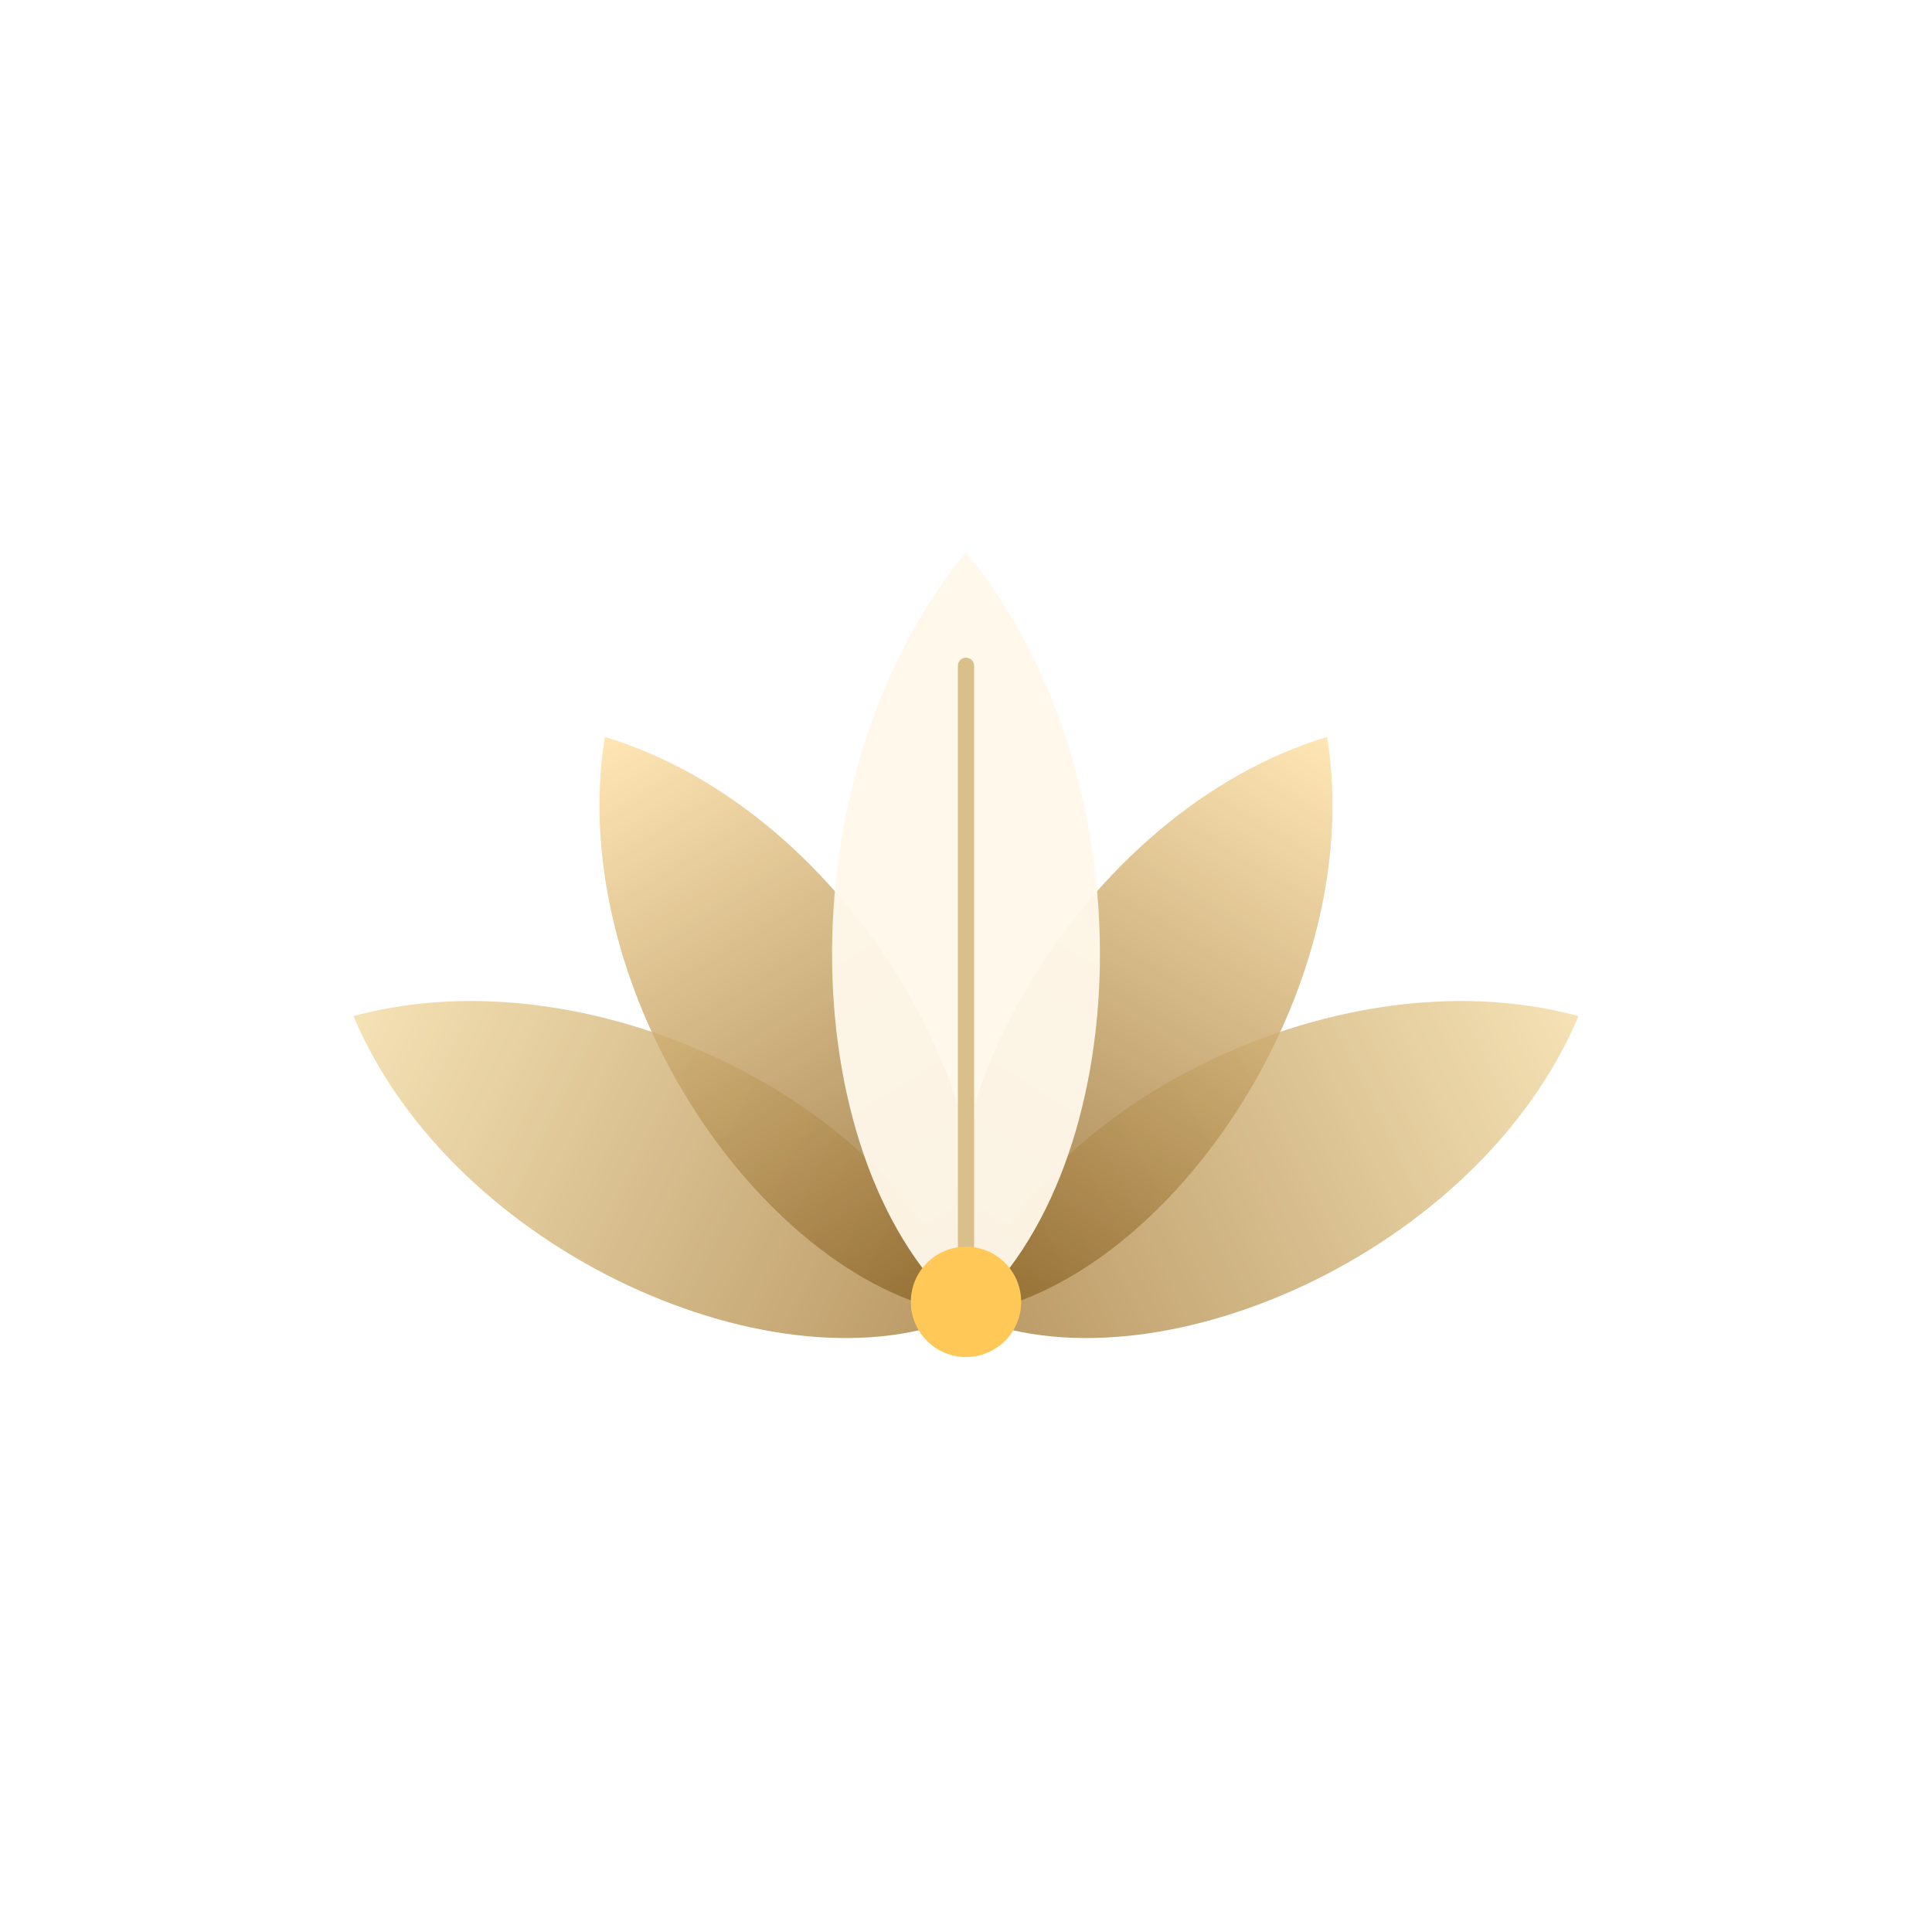
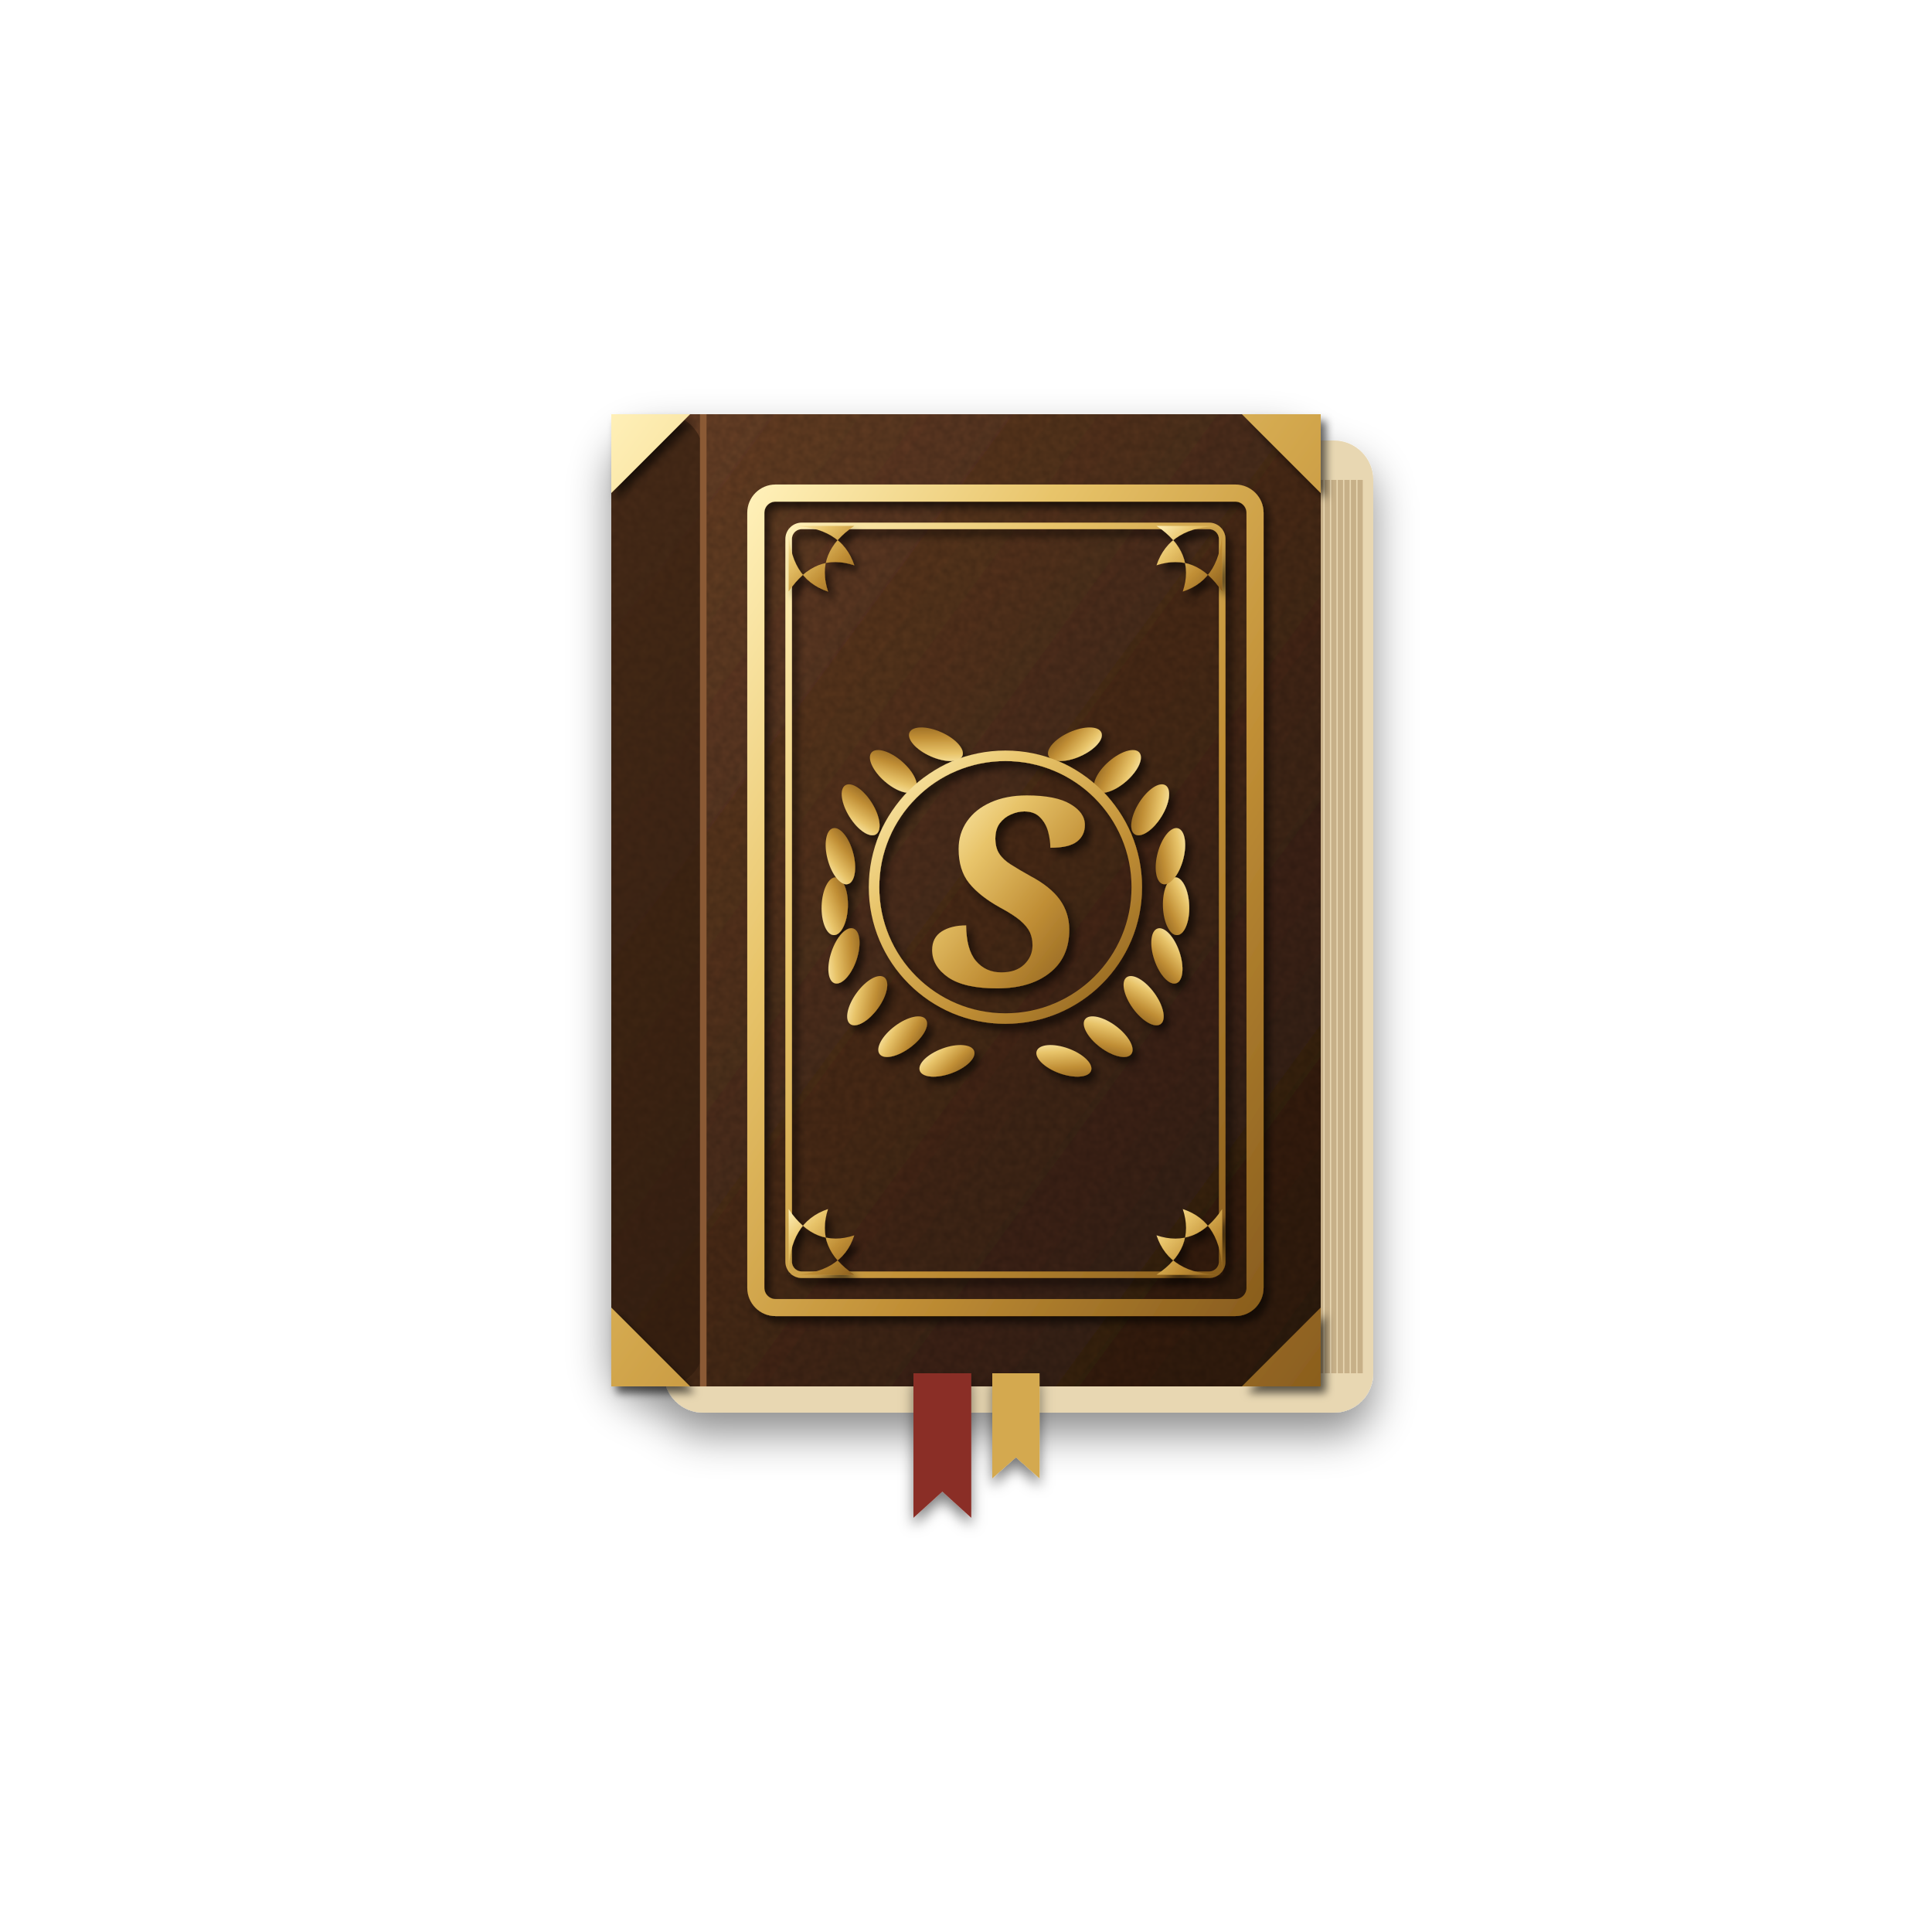
- <svg xmlns="http://www.w3.org/2000/svg" viewBox="0 0 1024 1024">
+ <svg xmlns="http://www.w3.org/2000/svg" viewBox="0 0 100 100" width="1024" height="1024">
  <defs>
-     <linearGradient id="bg" x1="0" y1="0" x2="0" y2="1">
-       <stop offset="0" stop-color="#3A2E1F" />
-       <stop offset="1" stop-color="#15110C" />
+     <radialGradient id="bgR" cx=".5" cy=".42" r=".75">
+       <stop offset="0" stop-color="#5C3E27" />
+       <stop offset=".6" stop-color="#2E1E13" />
+       <stop offset="1" stop-color="#160E08" />
+     </radialGradient>
+     <radialGradient id="bgCream" cx=".5" cy=".4" r=".8">
+       <stop offset="0" stop-color="#FFF8E8" />
+       <stop offset=".7" stop-color="#EFDDB8" />
+       <stop offset="1" stop-color="#D9BF8E" />
+     </radialGradient>
+     <linearGradient id="g" x1="0" y1="0" x2="1" y2="1">
+       <stop offset="0" stop-color="#FFF0B8" />
+       <stop offset=".3" stop-color="#E8C46A" />
+       <stop offset=".65" stop-color="#C08E35" />
+       <stop offset="1" stop-color="#8A5E1E" />
    </linearGradient>
-     <linearGradient id="p" x1="0" y1="1" x2="0" y2="0">
-       <stop offset="0" stop-color="#A67D3A" />
-       <stop offset="1" stop-color="#F2D9A0" />
+     <linearGradient id="gV" x1="0" y1="0" x2="0" y2="1">
+       <stop offset="0" stop-color="#FFF0B8" />
+       <stop offset=".45" stop-color="#E2B95C" />
+       <stop offset="1" stop-color="#9A6A24" />
    </linearGradient>
-     <linearGradient id="p2" x1="0" y1="1" x2="0" y2="0">
-       <stop offset="0" stop-color="#8A6428" />
-       <stop offset="1" stop-color="#FFE2A8" />
+     <linearGradient id="pL" x1="0" y1="0" x2="1" y2="0">
+       <stop offset="0" stop-color="#F3E4C4" />
+       <stop offset=".8" stop-color="#FFF7E6" />
+       <stop offset="1" stop-color="#CDB58A" />
    </linearGradient>
-     <radialGradient id="glow" cx="0.5" cy="0.62" r="0.45">
-       <stop offset="0" stop-color="#D6B16C" stop-opacity="0.55" />
-       <stop offset="1" stop-color="#D6B16C" stop-opacity="0" />
+     <linearGradient id="pR" x1="1" y1="0" x2="0" y2="0">
+       <stop offset="0" stop-color="#EBDAB6" />
+       <stop offset=".8" stop-color="#FFF7E6" />
+       <stop offset="1" stop-color="#CDB58A" />
+     </linearGradient>
+     <radialGradient id="glow" cx=".5" cy=".5" r=".5">
+       <stop offset="0" stop-color="#FFE7A0" stop-opacity=".85" />
+       <stop offset=".4" stop-color="#F0C25A" stop-opacity=".35" />
+       <stop offset="1" stop-color="#F0C25A" stop-opacity="0" />
    </radialGradient>
+     <radialGradient id="flame" cx=".5" cy=".7" r=".6">
+       <stop offset="0" stop-color="#FFFFFF" />
+       <stop offset=".3" stop-color="#FFF1A8" />
+       <stop offset=".7" stop-color="#F5A623" />
+       <stop offset="1" stop-color="#C0541A" />
+     </radialGradient>
+     <linearGradient id="leather" x1="0" y1="0" x2="1" y2="1">
+       <stop offset="0" stop-color="#6E4428" />
+       <stop offset=".5" stop-color="#4A2C19" />
+       <stop offset="1" stop-color="#2C190D" />
+     </linearGradient>
+     <linearGradient id="wax" x1="0" y1="0" x2="1" y2="1">
+       <stop offset="0" stop-color="#B8584A" />
+       <stop offset=".5" stop-color="#8A2E25" />
+       <stop offset="1" stop-color="#5A1812" />
+     </linearGradient>
+     <filter id="blur2">
+       <feGaussianBlur stdDeviation="1.2" />
+     </filter>
+     <filter id="sh" x="-20%" y="-20%" width="140%" height="140%">
+       <feDropShadow dx="0" dy="1.6" stdDeviation="1.6" flood-color="#000" flood-opacity=".45" />
+     </filter>
+     <filter id="shS" x="-20%" y="-20%" width="140%" height="140%">
+       <feDropShadow dx="0" dy=".6" stdDeviation=".5" flood-color="#000" flood-opacity=".5" />
+     </filter>
+     <filter id="tex">
+       <feTurbulence type="fractalNoise" baseFrequency="1.6" numOctaves="2" seed="3" />
+       <feColorMatrix values="0 0 0 0 0  0 0 0 0 0  0 0 0 0 0  0 0 0 .22 0" />
+       <feComposite in2="SourceGraphic" operator="in" />
+     </filter>
+     <filter id="emb">
+       <feDropShadow dx="-.3" dy="-.3" stdDeviation=".2" flood-color="#FFF3C4" flood-opacity=".6" />
+       <feDropShadow dx=".4" dy=".5" stdDeviation=".3" flood-color="#000" flood-opacity=".6" />
+     </filter>
  </defs>
-   <g transform="translate(512 512) scale(0.86) translate(-512 -545)">
-     <g transform="translate(512 760)">
-       <path id="pt" d="M0,0 C 95,-80 105,-300 0,-420 C -105,-300 -95,-80 0,0 Z" fill="url(#p)" opacity="0.78" transform="rotate(-64)" />
-       <path d="M0,0 C 95,-80 105,-300 0,-420 C -105,-300 -95,-80 0,0 Z" fill="url(#p)" opacity="0.78" transform="rotate(64)" />
-       <path d="M0,0 C 95,-80 105,-300 0,-420 C -105,-300 -95,-80 0,0 Z" fill="url(#p2)" opacity="0.85" transform="rotate(-32)" />
-       <path d="M0,0 C 95,-80 105,-300 0,-420 C -105,-300 -95,-80 0,0 Z" fill="url(#p2)" opacity="0.85" transform="rotate(32)" />
-       <path d="M0,0 C 105,-90 115,-330 0,-470 C -115,-330 -105,-90 0,0 Z" fill="#FFF8EA" opacity="0.95" />
-       <path d="M0,-40 L0,-400" stroke="#D9C08A" stroke-width="10" stroke-linecap="round" />
-       <circle cx="0" cy="-8" r="34" fill="#FFC857" />
+   <g transform="translate(50 50) scale(.68) translate(-48 -53)">
+     <g filter="url(#sh)">
+       <rect x="25" y="13" width="54" height="74" rx="3" fill="#E8D7B2" />
+       <g stroke="#C7B088" stroke-width=".4">
+         <path d="M74 16 V84" />
+         <path d="M74.5 16 V84" />
+         <path d="M75 16 V84" />
+         <path d="M75.5 16 V84" />
+         <path d="M76 16 V84" />
+         <path d="M76.5 16 V84" />
+         <path d="M77 16 V84" />
+         <path d="M77.5 16 V84" />
+         <path d="M78 16 V84" />
+       </g>
+       <rect x="21" y="11" width="54" height="74" rx="3.5" fill="url(#leather)" />
    </g>
+     <rect x="21" y="11" width="54" height="74" rx="3.5" fill="#000" filter="url(#tex)" />
+     <rect x="21" y="11" width="7" height="74" rx="3" fill="#2A170B" opacity=".55" />
+     <path d="M28 11 V85" stroke="#8B5A35" stroke-width=".5" />
+     <g fill="none" stroke="url(#g)" filter="url(#emb)">
+       <rect x="32" y="17" width="38" height="62" rx="1.5" stroke-width="1.3" />
+       <rect x="34.5" y="19.5" width="33" height="57" rx="1" stroke-width=".5" />
+     </g>
+     <g filter="url(#emb)">
+       <path d="M34.5 19.5 q4 0 5 3 q-3 -1 -5 2z M34.5 19.5 q0 4 3 5 q-1 -3 2 -5z" fill="url(#g)" />
+       <path d="M67.5 19.5 q-4 0 -5 3 q3 -1 5 2z M67.5 19.5 q0 4 -3 5 q1 -3 -2 -5z" fill="url(#g)" />
+       <path d="M34.5 76.5 q4 0 5 -3 q-3 1 -5 -2z M34.5 76.5 q0 -4 3 -5 q-1 3 2 5z" fill="url(#g)" />
+       <path d="M67.5 76.5 q-4 0 -5 -3 q3 1 5 -2z M67.5 76.5 q0 -4 -3 -5 q1 3 -2 5z" fill="url(#g)" />
+     </g>
+     <g filter="url(#emb)">
+       <ellipse cx="46.55" cy="60.22" rx="2.2" ry="1" fill="url(#g)" transform="rotate(-20.00 46.55 60.22)" />
+       <ellipse cx="43.18" cy="58.38" rx="2.2" ry="1" fill="url(#g)" transform="rotate(-37.00 43.18 58.38)" />
+       <ellipse cx="40.48" cy="55.64" rx="2.2" ry="1" fill="url(#g)" transform="rotate(-54.00 40.48 55.64)" />
+       <ellipse cx="38.71" cy="52.23" rx="2.2" ry="1" fill="url(#g)" transform="rotate(-71.00 38.71 52.23)" />
+       <ellipse cx="38.01" cy="48.45" rx="2.2" ry="1" fill="url(#g)" transform="rotate(-88.00 38.01 48.45)" />
+       <ellipse cx="38.44" cy="44.64" rx="2.2" ry="1" fill="url(#g)" transform="rotate(-105.00 38.44 44.64)" />
+       <ellipse cx="39.98" cy="41.11" rx="2.2" ry="1" fill="url(#g)" transform="rotate(-122.00 39.98 41.11)" />
+       <ellipse cx="42.47" cy="38.19" rx="2.2" ry="1" fill="url(#g)" transform="rotate(-139.00 42.47 38.19)" />
+       <ellipse cx="45.71" cy="36.12" rx="2.2" ry="1" fill="url(#g)" transform="rotate(-156.00 45.71 36.12)" />
+       <ellipse cx="55.45" cy="60.22" rx="2.2" ry="1" fill="url(#g)" transform="rotate(20.00 55.45 60.22)" />
+       <ellipse cx="58.82" cy="58.38" rx="2.2" ry="1" fill="url(#g)" transform="rotate(37.00 58.82 58.38)" />
+       <ellipse cx="61.52" cy="55.64" rx="2.2" ry="1" fill="url(#g)" transform="rotate(54.00 61.52 55.64)" />
+       <ellipse cx="63.29" cy="52.23" rx="2.2" ry="1" fill="url(#g)" transform="rotate(71.00 63.29 52.23)" />
+       <ellipse cx="63.99" cy="48.45" rx="2.2" ry="1" fill="url(#g)" transform="rotate(88.00 63.99 48.45)" />
+       <ellipse cx="63.56" cy="44.64" rx="2.2" ry="1" fill="url(#g)" transform="rotate(105.00 63.56 44.64)" />
+       <ellipse cx="62.02" cy="41.11" rx="2.2" ry="1" fill="url(#g)" transform="rotate(122.00 62.02 41.11)" />
+       <ellipse cx="59.53" cy="38.19" rx="2.2" ry="1" fill="url(#g)" transform="rotate(139.00 59.53 38.19)" />
+       <ellipse cx="56.29" cy="36.12" rx="2.2" ry="1" fill="url(#g)" transform="rotate(156.00 56.29 36.12)" />
+       <circle cx="51" cy="47" r="10" fill="none" stroke="url(#g)" stroke-width=".8" />
+       <text x="51" y="54.5" text-anchor="middle" font-family="Caladea" font-style="italic" font-weight="700" font-size="20" fill="url(#g)">S</text>
+     </g>
+     <g filter="url(#shS)">
+       <path d="M44 84 v11 l2.2 -2 l2.2 2 v-11z" fill="#8A2E25" />
+       <path d="M50 84 v8 l1.8 -1.6 l1.8 1.6 v-8z" fill="#D4A94F" />
+     </g>
+     <path d="M21 11 h6 l-6 6z M75 11 h-6 l6 6z M21 85 h6 l-6 -6z M75 85 h-6 l6 -6z" fill="url(#g)" filter="url(#emb)" />
  </g>
</svg>
